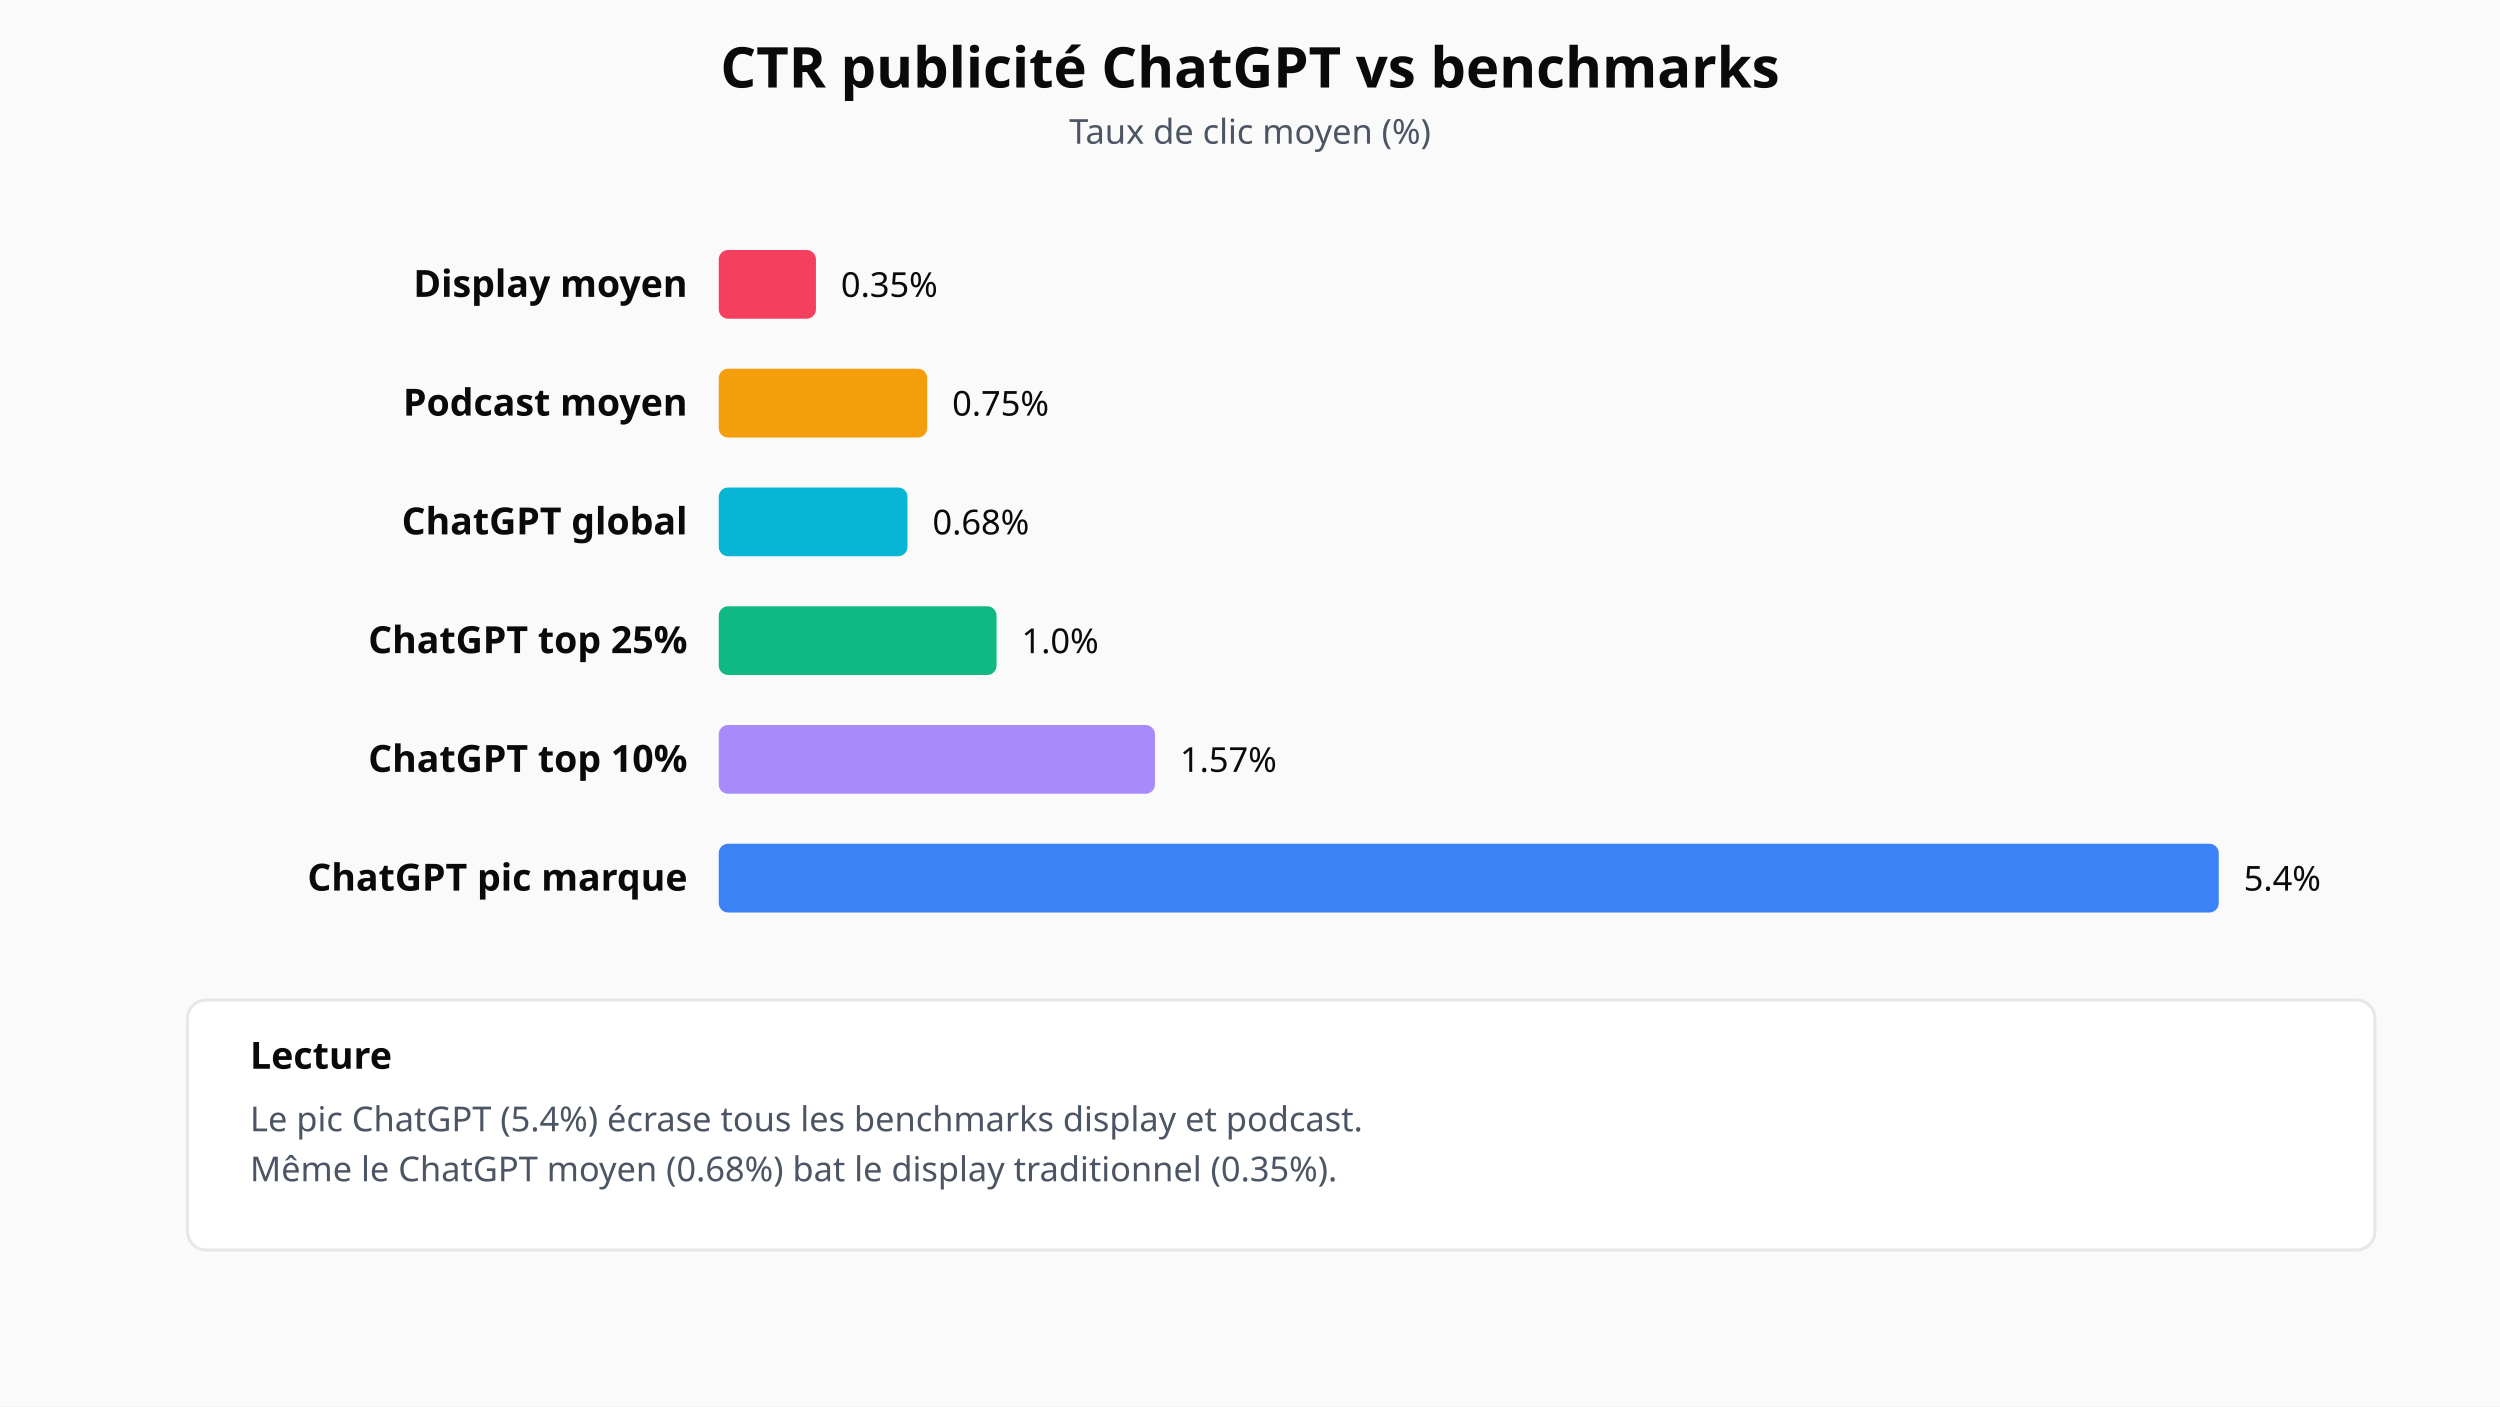
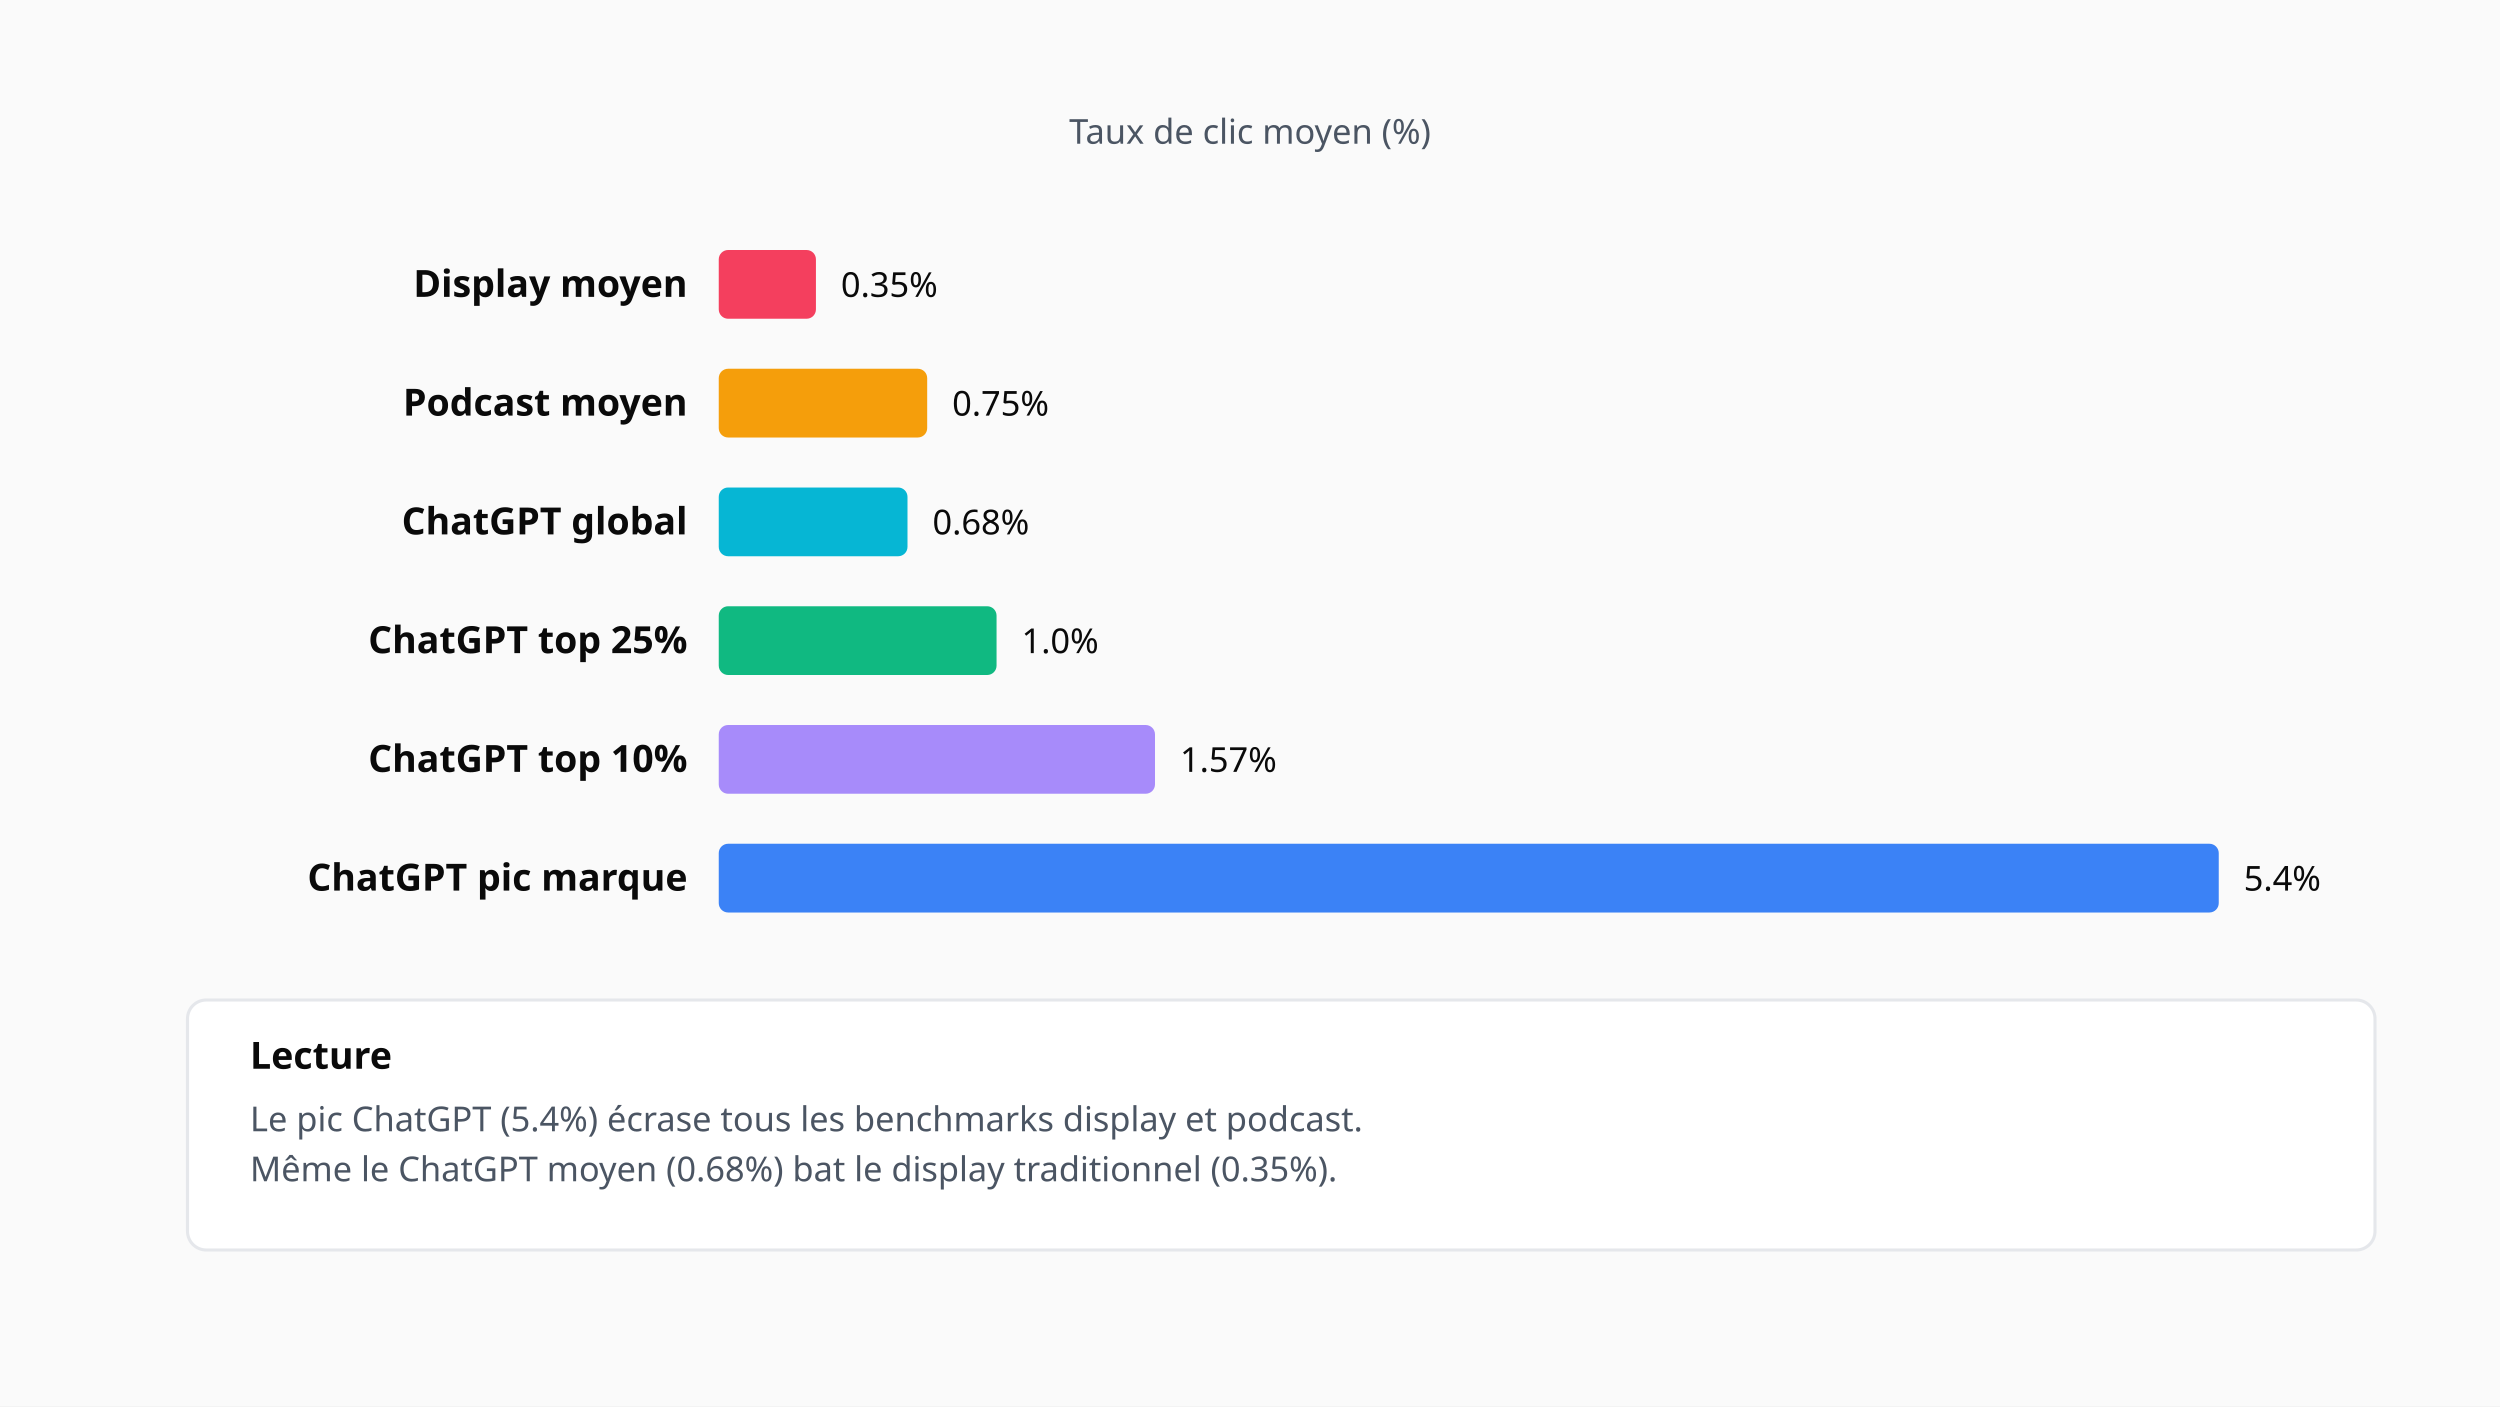
<svg xmlns="http://www.w3.org/2000/svg" viewBox="0 0 800 450" font-family="ui-sans-serif, system-ui">
  <rect width="800" height="450" fill="#fafafa" />
-   <text x="400" y="28" text-anchor="middle" fill="#0a0a0a" font-size="18" font-weight="bold">CTR publicité ChatGPT vs benchmarks</text>
  <text x="400" y="46" text-anchor="middle" fill="#4b5563" font-size="11">Taux de clic moyen (%)</text>
  <text x="220" y="95" text-anchor="end" fill="#0a0a0a" font-size="12" font-weight="600">Display moyen</text>
  <rect x="230" y="80" width="31.1" height="22" fill="#f43f5e" rx="3" />
  <text x="269.1" y="95" fill="#0a0a0a" font-size="11" font-family="ui-monospace">0.35%</text>
  <text x="220" y="133" text-anchor="end" fill="#0a0a0a" font-size="12" font-weight="600">Podcast moyen</text>
  <rect x="230" y="118" width="66.7" height="22" fill="#f59e0b" rx="3" />
  <text x="304.7" y="133" fill="#0a0a0a" font-size="11" font-family="ui-monospace">0.75%</text>
  <text x="220" y="171" text-anchor="end" fill="#0a0a0a" font-size="12" font-weight="600">ChatGPT global</text>
  <rect x="230" y="156" width="60.4" height="22" fill="#06b6d4" rx="3" />
  <text x="298.4" y="171" fill="#0a0a0a" font-size="11" font-family="ui-monospace">0.68%</text>
  <text x="220" y="209" text-anchor="end" fill="#0a0a0a" font-size="12" font-weight="600">ChatGPT top 25%</text>
  <rect x="230" y="194" width="88.9" height="22" fill="#10b981" rx="3" />
  <text x="326.9" y="209" fill="#0a0a0a" font-size="11" font-family="ui-monospace">1.0%</text>
  <text x="220" y="247" text-anchor="end" fill="#0a0a0a" font-size="12" font-weight="600">ChatGPT top 10%</text>
  <rect x="230" y="232" width="139.6" height="22" fill="#a78bfa" rx="3" />
  <text x="377.6" y="247" fill="#0a0a0a" font-size="11" font-family="ui-monospace">1.57%</text>
  <text x="220" y="285" text-anchor="end" fill="#0a0a0a" font-size="12" font-weight="600">ChatGPT pic marque</text>
  <rect x="230" y="270" width="480.0" height="22" fill="#3b82f6" rx="3" />
  <text x="718.0" y="285" fill="#0a0a0a" font-size="11" font-family="ui-monospace">5.4%</text>
  <g transform="translate(0,320)">
    <rect x="60" y="0" width="700" height="80" fill="#fff" rx="6" stroke="#e5e7eb" />
    <text x="80" y="22" fill="#0a0a0a" font-size="12" font-weight="600">Lecture</text>
    <text x="80" y="42" fill="#4b5563" font-size="11">Le pic ChatGPT (5.4%) écrase tous les benchmarks display et podcast.</text>
    <text x="80" y="58" fill="#4b5563" font-size="11">Même le ChatGPT moyen (0.68%) bat le display traditionnel (0.35%).</text>
  </g>
</svg>
